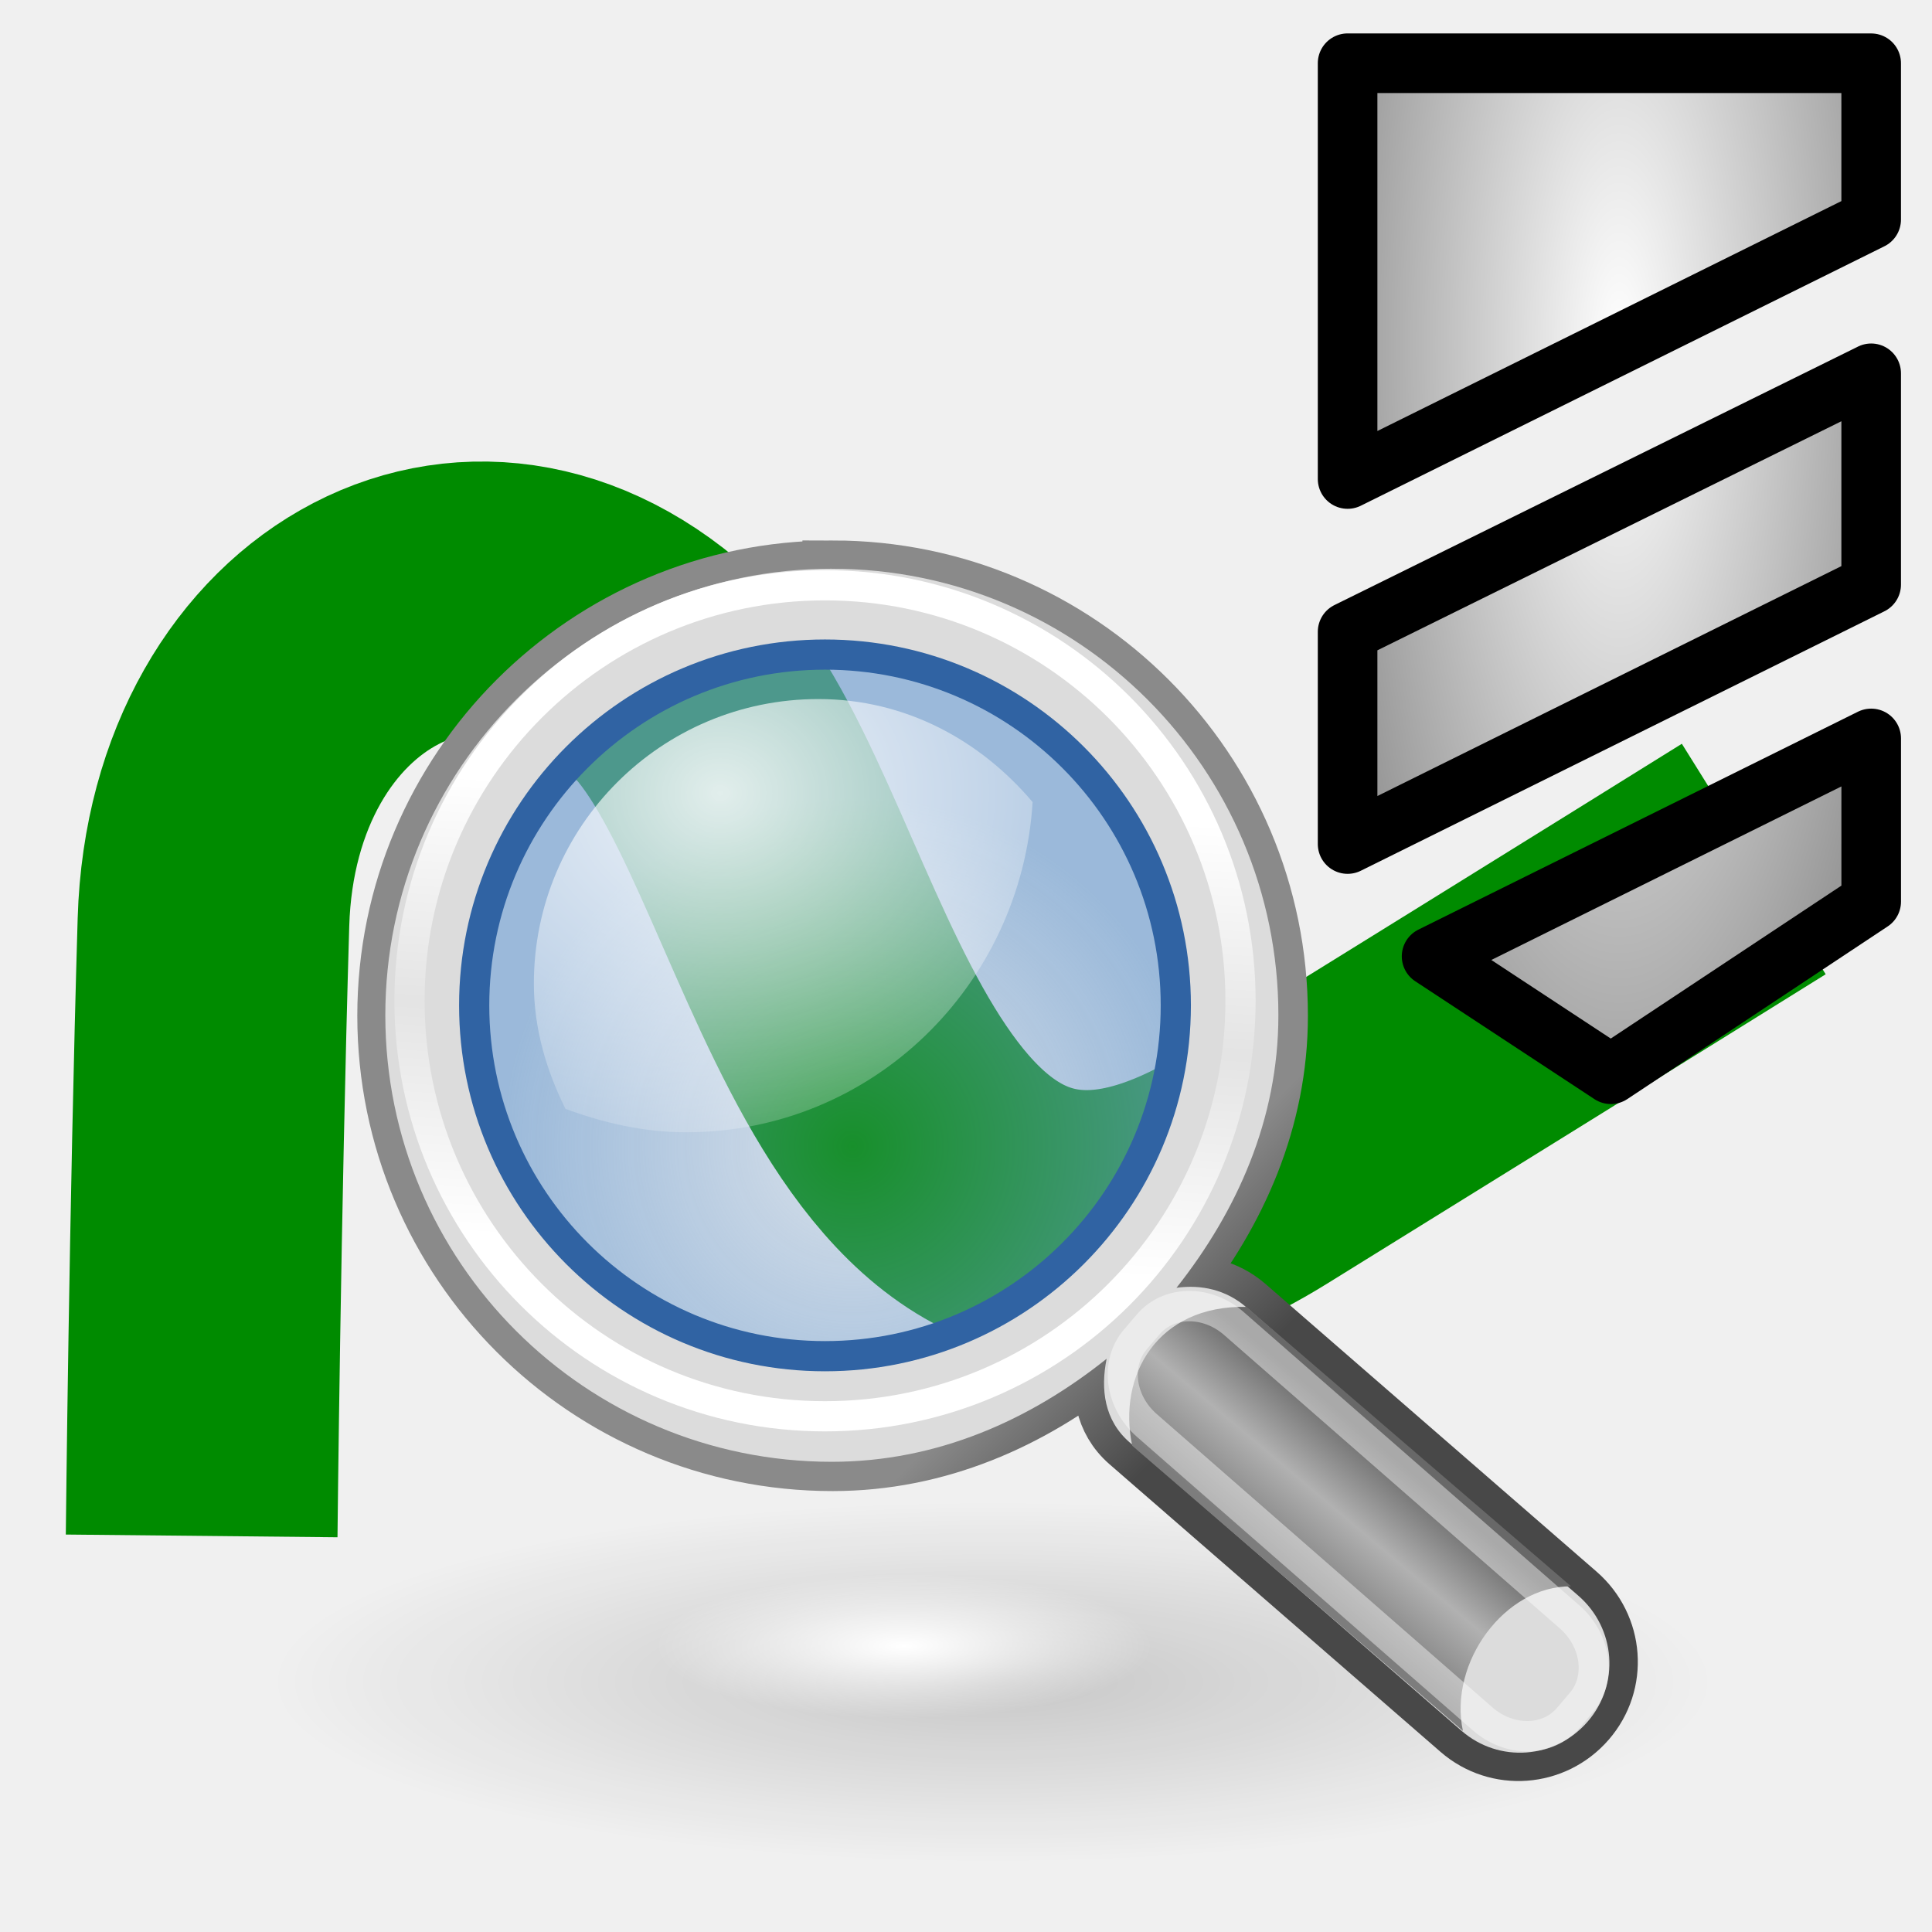
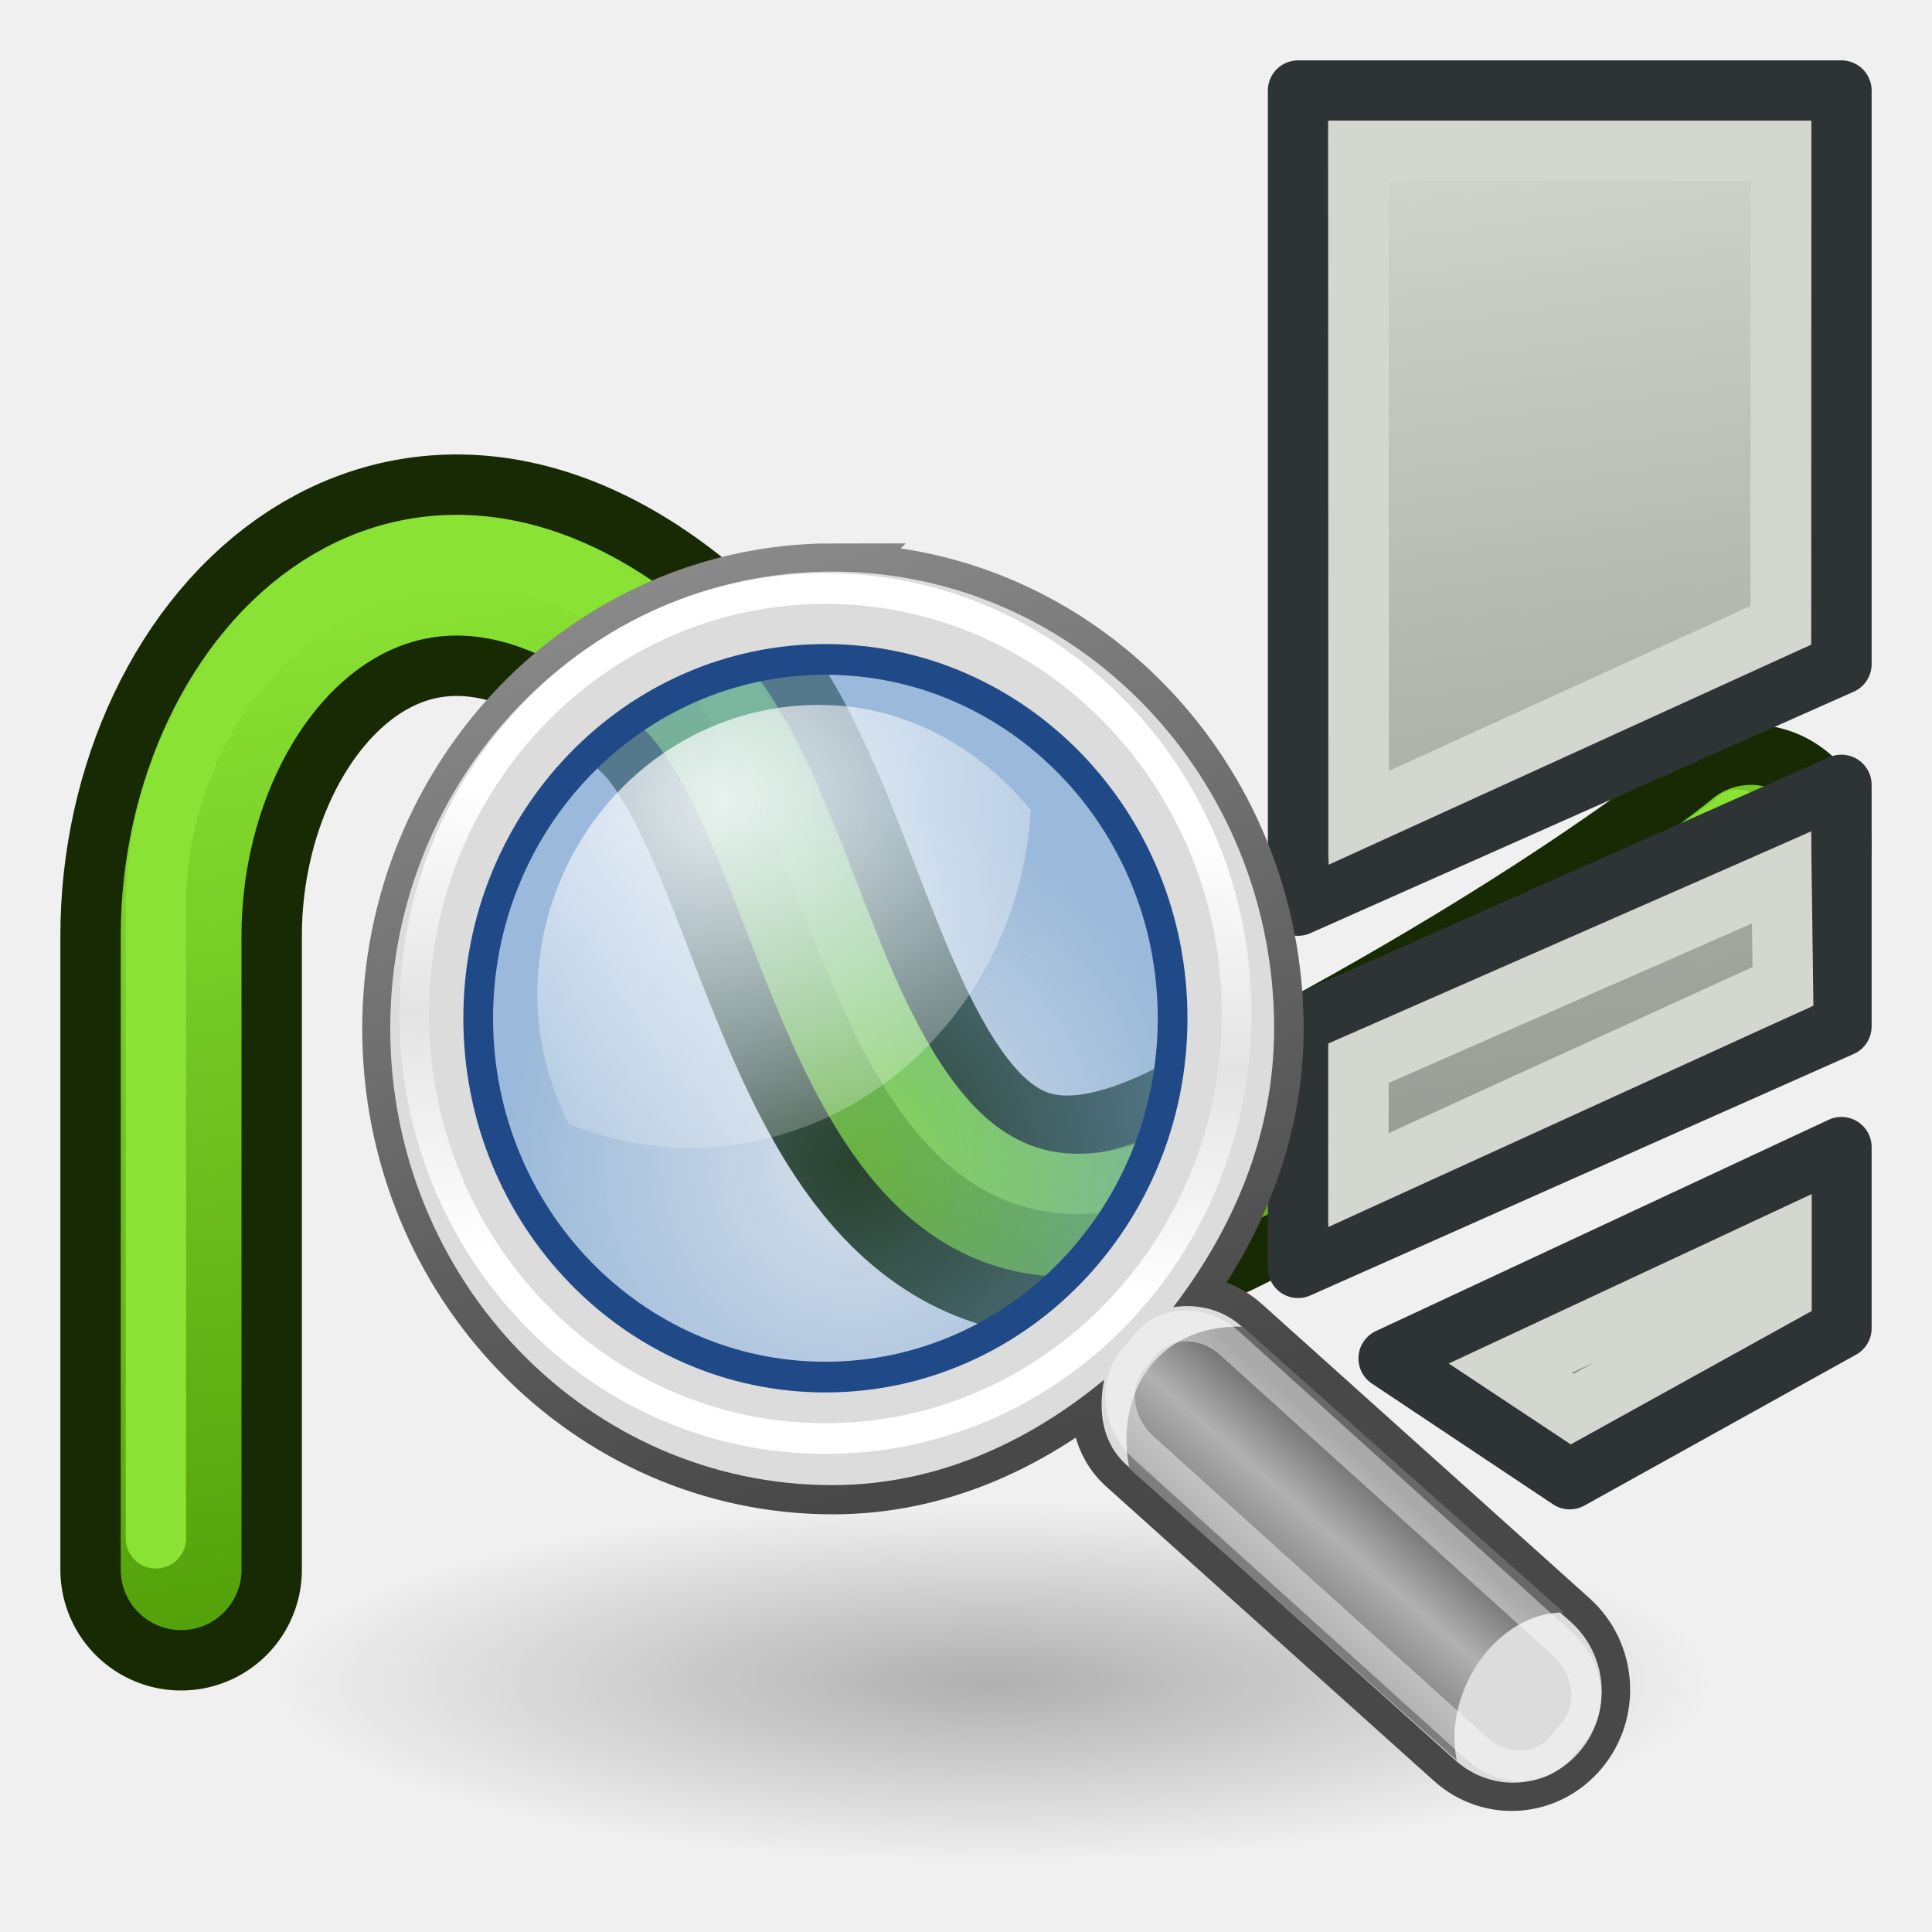
<svg xmlns="http://www.w3.org/2000/svg" xmlns:xlink="http://www.w3.org/1999/xlink" width="64px" height="64px" id="svg2816" version="1.1">
  <defs id="defs2818">
+     <linearGradient id="linearGradient3914">
+       <stop style="stop-color:#8ae234;stop-opacity:1" offset="0" id="stop3916" />
+       <stop style="stop-color:#4e9a06;stop-opacity:1" offset="1" id="stop3918" />
+     </linearGradient>
+     <linearGradient id="linearGradient3890">
+       <stop id="stop3892" offset="0" style="stop-color:#000000;stop-opacity:0.5" />
+       <stop id="stop3894" offset="1" style="stop-color:#ffffff;stop-opacity:0" />
+     </linearGradient>
    <linearGradient id="linearGradient4513">
      <stop style="stop-color:#ffffff;stop-opacity:1;" offset="0" id="stop4515" />
      <stop style="stop-color:#999999;stop-opacity:1;" offset="1" id="stop4517" />
    </linearGradient>
    <linearGradient id="linearGradient3681">
      <stop id="stop3697" offset="0" style="stop-color:#fff110;stop-opacity:1;" />
      <stop style="stop-color:#cf7008;stop-opacity:1;" offset="1" id="stop3685" />
    </linearGradient>
    <pattern patternTransform="matrix(0.6764373,-0.8182915,2.457831,1.884455,-26.45061,18.29495)" id="pattern5231" xlink:href="#Strips1_1-4" />
    <pattern id="Strips1_1-4" patternTransform="matrix(0.6677284,-1.003708,2.426188,2.311455,3.476099,3.534923)" height="1" width="2" patternUnits="userSpaceOnUse">
      <rect id="rect4483-4" height="2" width="1" y="-0.5" x="0" style="fill:black;stroke:none" />
    </pattern>
    <pattern patternTransform="matrix(0.6677284,-1.003708,2.426188,2.311455,39.61838,8.96928)" id="pattern5231-4" xlink:href="#Strips1_1-6" />
    <pattern id="Strips1_1-6" patternTransform="matrix(0.6677284,-1.003708,2.426188,2.311455,3.476099,3.534923)" height="1" width="2" patternUnits="userSpaceOnUse">
      <rect id="rect4483-0" height="2" width="1" y="-0.5" x="0" style="fill:black;stroke:none" />
    </pattern>
    <pattern patternTransform="matrix(0.6651338,-1.06313,2.41676,2.448297,-49.76257,2.954681)" id="pattern5296" xlink:href="#pattern5231-3" />
    <pattern patternTransform="matrix(0.6677284,-1.003708,2.426188,2.311455,-26.33628,10.8872)" id="pattern5231-3" xlink:href="#Strips1_1-4-3" />
    <pattern id="Strips1_1-4-3" patternTransform="matrix(0.6677284,-1.003708,2.426188,2.311455,3.476099,3.534923)" height="1" width="2" patternUnits="userSpaceOnUse">
      <rect id="rect4483-4-6" height="2" width="1" y="-0.5" x="0" style="fill:black;stroke:none" />
    </pattern>
    <pattern patternTransform="matrix(0.4284489,-0.6215585,1.556767,1.431396,27.94841,13.30646)" id="pattern5330" xlink:href="#Strips1_1-9" />
    <pattern id="Strips1_1-9" patternTransform="matrix(0.6677284,-1.003708,2.426188,2.311455,3.476099,3.534923)" height="1" width="2" patternUnits="userSpaceOnUse">
      <rect id="rect4483-3" height="2" width="1" y="-0.5" x="0" style="fill:black;stroke:none" />
    </pattern>
    <linearGradient xlink:href="#linearGradient3681" id="linearGradient3687" x1="37.898" y1="41.088" x2="4.061" y2="40.169" gradientUnits="userSpaceOnUse" gradientTransform="translate(127.2727,-51.27273)" />
    <linearGradient xlink:href="#linearGradient3681" id="linearGradient3695" x1="37.894" y1="40.485" x2="59.811" y2="43.559" gradientUnits="userSpaceOnUse" gradientTransform="translate(127.2727,-51.27273)" />
    <linearGradient id="linearGradient3681-3">
      <stop id="stop3697-3" offset="0" style="stop-color:#fff110;stop-opacity:1;" />
      <stop style="stop-color:#cf7008;stop-opacity:1;" offset="1" id="stop3685-4" />
    </linearGradient>
    <linearGradient y2="43.559" x2="59.811" y1="40.485" x1="37.894" gradientTransform="translate(-37.00068,-20.48737)" gradientUnits="userSpaceOnUse" id="linearGradient3608" xlink:href="#linearGradient3681-3" />
    <linearGradient id="linearGradient4513-2">
      <stop style="stop-color:#ffffff;stop-opacity:1;" offset="0" id="stop4515-2" />
      <stop style="stop-color:#999999;stop-opacity:1;" offset="1" id="stop4517-4" />
    </linearGradient>
    <radialGradient r="23.635" fy="7.932" fx="32.152" cy="7.932" cx="32.152" gradientTransform="matrix(1,0,0,1.184116,-8.517325,-3.409757)" gradientUnits="userSpaceOnUse" id="radialGradient4538" xlink:href="#linearGradient4513-2" />
    <linearGradient id="linearGradient4513-1">
      <stop style="stop-color:#ffffff;stop-opacity:1;" offset="0" id="stop4515-8" />
      <stop style="stop-color:#999999;stop-opacity:1;" offset="1" id="stop4517-6" />
    </linearGradient>
    <radialGradient r="23.635" fy="7.932" fx="32.152" cy="7.932" cx="32.152" gradientTransform="matrix(1,0,0,1.184116,-8.517325,-3.409757)" gradientUnits="userSpaceOnUse" id="radialGradient4538-6" xlink:href="#linearGradient4513-1" />
    <linearGradient id="linearGradient4513-1-3">
      <stop style="stop-color:#ffffff;stop-opacity:1;" offset="0" id="stop4515-8-7" />
      <stop style="stop-color:#999999;stop-opacity:1;" offset="1" id="stop4517-6-5" />
    </linearGradient>
    <radialGradient r="23.635" fy="35.869" fx="32.152" cy="35.869" cx="32.152" gradientTransform="matrix(0.3949791,0,0,1.184116,-2.716491,-26.06701)" gradientUnits="userSpaceOnUse" id="radialGradient3069" xlink:href="#linearGradient4513-1-3" />
    <linearGradient id="linearGradient4513-1-2">
      <stop style="stop-color:#ffffff;stop-opacity:1;" offset="0" id="stop4515-8-6" />
      <stop style="stop-color:#999999;stop-opacity:1;" offset="1" id="stop4517-6-6" />
    </linearGradient>
    <radialGradient r="23.635" fy="35.869" fx="32.152" cy="35.869" cx="32.152" gradientTransform="matrix(0.3949791,0,0,1.184116,-2.716491,-26.06701)" gradientUnits="userSpaceOnUse" id="radialGradient3102" xlink:href="#linearGradient4513-1-2" />
    <linearGradient id="linearGradient2224">
      <stop style="stop-color:#7c7c7c;stop-opacity:1;" offset="0" id="stop2226" />
      <stop style="stop-color:#b8b8b8;stop-opacity:1;" offset="1" id="stop2228" />
    </linearGradient>
    <linearGradient id="linearGradient15218">
      <stop style="stop-color:#f0f0ef;stop-opacity:1;" offset="0" id="stop15220" />
      <stop id="stop2269" offset="0.599" style="stop-color:#e8e8e8;stop-opacity:1;" />
      <stop id="stop2267" offset="0.828" style="stop-color:#ffffff;stop-opacity:1;" />
      <stop style="stop-color:#d8d8d3;stop-opacity:1;" offset="1" id="stop15222" />
    </linearGradient>
    <linearGradient id="linearGradient5048">
      <stop style="stop-color:black;stop-opacity:0;" offset="0" id="stop5050" />
      <stop id="stop5056" offset="0.5" style="stop-color:black;stop-opacity:1;" />
      <stop style="stop-color:black;stop-opacity:0;" offset="1" id="stop5052" />
    </linearGradient>
    <radialGradient r="16.529" fy="37.968" fx="24.13" cy="37.968" cx="24.13" gradientTransform="matrix(1,0,0,0.237968,0,28.9328)" gradientUnits="userSpaceOnUse" id="radialGradient2842" xlink:href="#linearGradient4477" />
    <linearGradient id="linearGradient4477">
      <stop style="stop-color: rgb(0, 0, 0); stop-opacity: 1;" offset="0" id="stop4479" />
      <stop style="stop-color: rgb(0, 0, 0); stop-opacity: 0;" offset="1" id="stop4481" />
    </linearGradient>
-     <linearGradient gradientUnits="userSpaceOnUse" y2="30.558" x2="31.336" y1="26.58" x1="27.366" id="linearGradient2852" xlink:href="#linearGradient2846" />
+     <linearGradient gradientUnits="userSpaceOnUse" y2="31.494" x2="24.092" y1="2.166" x1="14.999" id="linearGradient2852" xlink:href="#linearGradient2846" gradientTransform="matrix(0.9897204,0,0,1.022895,0.2024282,0.02455684)" />
    <linearGradient id="linearGradient2846">
      <stop id="stop2848" offset="0" style="stop-color: rgb(138, 138, 138); stop-opacity: 1;" />
      <stop id="stop2850" offset="1" style="stop-color: rgb(72, 72, 72); stop-opacity: 1;" />
    </linearGradient>
-     <linearGradient xlink:href="#linearGradient4440" id="linearGradient4446" x1="30.656" y1="34" x2="33.219" y2="31.062" gradientUnits="userSpaceOnUse" gradientTransform="matrix(1.33459,0,0,1.29129,-6.97384,-7.46066)" />
+     <linearGradient xlink:href="#linearGradient4440" id="linearGradient4446" x1="30.656" y1="34" x2="33.219" y2="31.062" gradientUnits="userSpaceOnUse" gradientTransform="matrix(1.320871,0,0,1.320855,-6.699724,-7.606917)" />
    <linearGradient id="linearGradient4440">
      <stop style="stop-color: rgb(125, 125, 125); stop-opacity: 1;" offset="0" id="stop4442" />
      <stop id="stop4448" offset="0.5" style="stop-color: rgb(177, 177, 177); stop-opacity: 1;" />
      <stop style="stop-color: rgb(104, 104, 104); stop-opacity: 1;" offset="1" id="stop4444" />
    </linearGradient>
    <linearGradient gradientUnits="userSpaceOnUse" y2="25.743" x2="17.501" y1="13.602" x1="18.293" id="linearGradient2372" xlink:href="#linearGradient2366" />
    <linearGradient id="linearGradient2366">
      <stop id="stop2368" offset="0" style="stop-color: rgb(255, 255, 255); stop-opacity: 1;" />
      <stop style="stop-color: rgb(255, 255, 255); stop-opacity: 0.219;" offset="0.5" id="stop2374" />
      <stop id="stop2370" offset="1" style="stop-color: rgb(255, 255, 255); stop-opacity: 1;" />
    </linearGradient>
-     <radialGradient xlink:href="#linearGradient4487" id="radialGradient4493" cx="24.13" cy="37.968" fx="24.13" fy="37.968" r="16.529" gradientTransform="matrix(1,0,0,0.237968,0,28.9328)" gradientUnits="userSpaceOnUse" />
+     <radialGradient xlink:href="#linearGradient3890" id="radialGradient4493" cx="24.196" cy="39.434" fx="24.196" fy="39.434" r="16.529" gradientTransform="matrix(0.7142857,0,0,0.1081673,6.847408,33.70243)" gradientUnits="userSpaceOnUse" />
    <linearGradient id="linearGradient4487">
      <stop style="stop-color: rgb(255, 255, 255); stop-opacity: 1;" offset="0" id="stop4489" />
      <stop style="stop-color: rgb(255, 255, 255); stop-opacity: 0;" offset="1" id="stop4491" />
    </linearGradient>
    <radialGradient xlink:href="#linearGradient4454" id="radialGradient4460" cx="18.241" cy="21.818" fx="18.241" fy="21.818" r="8.309" gradientUnits="userSpaceOnUse" />
    <linearGradient id="linearGradient4454">
      <stop style="stop-color: rgb(114, 159, 207); stop-opacity: 0.208;" offset="0" id="stop4456" />
      <stop style="stop-color: rgb(114, 159, 207); stop-opacity: 0.676;" offset="1" id="stop4458" />
    </linearGradient>
-     <radialGradient xlink:href="#linearGradient4487" id="radialGradient4473" cx="15.414" cy="13.078" fx="15.414" fy="13.078" r="6.656" gradientTransform="matrix(2.59296,0,0,2.2521,-25.0597,-18.941)" gradientUnits="userSpaceOnUse" />
+     <radialGradient xlink:href="#linearGradient4487" id="radialGradient4473" cx="15.414" cy="13.078" fx="15.414" fy="13.078" r="6.656" gradientTransform="matrix(2.566305,0,0,2.303663,-24.59967,-19.3501)" gradientUnits="userSpaceOnUse" />
    <linearGradient id="linearGradient259">
      <stop id="stop260" offset="0" style="stop-color: rgb(250, 250, 250); stop-opacity: 1;" />
      <stop id="stop261" offset="1" style="stop-color: rgb(187, 187, 187); stop-opacity: 1;" />
    </linearGradient>
    <linearGradient id="linearGradient269">
      <stop id="stop270" offset="0" style="stop-color: rgb(163, 163, 163); stop-opacity: 1;" />
      <stop id="stop271" offset="1" style="stop-color: rgb(76, 76, 76); stop-opacity: 1;" />
    </linearGradient>
    <linearGradient id="linearGradient15662">
      <stop id="stop15664" offset="0" style="stop-color: rgb(255, 255, 255); stop-opacity: 1;" />
      <stop id="stop15666" offset="1" style="stop-color: rgb(248, 248, 248); stop-opacity: 1;" />
    </linearGradient>
    <radialGradient id="aigrd2" cx="20.892" cy="114.568" r="5.256" fx="20.892" fy="114.568" gradientUnits="userSpaceOnUse">
      <stop offset="0" style="stop-color: rgb(240, 240, 240);" id="stop15566" />
      <stop offset="1" style="stop-color: rgb(154, 154, 154); stop-opacity: 1;" id="stop15568" />
    </radialGradient>
    <radialGradient id="aigrd3" cx="20.892" cy="64.568" r="5.257" fx="20.892" fy="64.568" gradientUnits="userSpaceOnUse">
      <stop offset="0" style="stop-color: rgb(240, 240, 240);" id="stop15573" />
      <stop offset="1" style="stop-color: rgb(154, 154, 154); stop-opacity: 1;" id="stop15575" />
    </radialGradient>
    <radialGradient xlink:href="#linearGradient4513" id="radialGradient3132-2-7" gradientUnits="userSpaceOnUse" gradientTransform="matrix(0.3949791,0,0,1.184116,40.93742,-21.68695)" cx="32.152" cy="27.951" fx="32.152" fy="27.951" r="23.635" />
+     <linearGradient xlink:href="#linearGradient3914" id="linearGradient3920" x1="28" y1="17" x2="34" y2="53" gradientUnits="userSpaceOnUse" />
+     <linearGradient xlink:href="#linearGradient3914-4" id="linearGradient3920-7" x1="28" y1="17" x2="34" y2="53" gradientUnits="userSpaceOnUse" />
+     <linearGradient id="linearGradient3914-4">
+       <stop style="stop-color:#8ae234;stop-opacity:1" offset="0" id="stop3916-0" />
+       <stop style="stop-color:#4e9a06;stop-opacity:1" offset="1" id="stop3918-9" />
+     </linearGradient>
+     <linearGradient y2="54.227" x2="36" y1="10" x1="30" gradientTransform="translate(19.99993,-7)" gradientUnits="userSpaceOnUse" id="linearGradient3158" xlink:href="#linearGradient4031" />
+     <linearGradient id="linearGradient4031">
+       <stop id="stop4033" offset="0" style="stop-color:#d3d7cf;stop-opacity:1" />
+       <stop id="stop4035" offset="1" style="stop-color:#888a85;stop-opacity:1" />
+     </linearGradient>
+     <linearGradient y2="54.227" x2="36" y1="10" x1="30" gradientTransform="translate(20,-7)" gradientUnits="userSpaceOnUse" id="linearGradient3097" xlink:href="#linearGradient4031" />
  </defs>
  <g id="layer1">
-     <path style="fill:none;stroke:#008b00;stroke-width:9;stroke-linecap:butt;stroke-linejoin:miter;stroke-miterlimit:4;stroke-dasharray:none;stroke-opacity:1" d="m 6.68,50.879 c 0,0 0.108,-10.784 0.391,-20.327 0.283,-9.543 8.97,-14.269 15.356,-7.747 4.844,5.448 6.577,23.689 19.152,15.9 12.575,-7.789 16.517,-10.249 16.517,-10.249" id="path3923-0-4-0" />
+     <path style="fill:none;stroke:#172a04;stroke-width:8;stroke-linecap:round;stroke-linejoin:round;stroke-miterlimit:4;stroke-opacity:1;stroke-dasharray:none" d="M 6,52 C 6,52 6,40.547 6,31 6,22 14,14 23,23 27.844,28.448 28,45 40,39 52,33 58,28 58,28" id="path3923-0-4-0" />
+     <path style="fill:none;stroke:url(#linearGradient3920);stroke-width:4;stroke-linecap:round;stroke-linejoin:round;stroke-miterlimit:4;stroke-opacity:1;stroke-dasharray:none" d="M 6,52 C 6,52 6,40.547 6,31 6,22 14,14 23,23 27.844,28.448 28,45 40,39 52,33 58,28 58,28" id="path3923-0-4-0-1" />
+     <path style="fill:none;stroke:#8ae234;stroke-width:2;stroke-linecap:round;stroke-linejoin:round;stroke-miterlimit:4;stroke-opacity:1;stroke-dasharray:none" d="m 5.164,50.959 c 0,0 0,-11.389 0,-20.936 0,-9 9.607,-16.486 18.607,-7.486 C 28.615,27.985 28.9,43.637 40,38.023 51.1,32.408 57.55,27.151 57.55,27.151" id="path3923-0-4-0-1-4" />
+     <path style="color:#000000;fill:url(#linearGradient3097);fill-opacity:1;fill-rule:nonzero;stroke:#2e3436;stroke-width:2;stroke-linecap:butt;stroke-linejoin:round;stroke-miterlimit:4;stroke-opacity:1;stroke-dasharray:none;stroke-dashoffset:0;marker:none;visibility:visible;display:inline;overflow:visible;enable-background:accumulate" d="m 43,3 0,27 18,-8 L 61,3 z m 18,23 -18,8 0,8 18,-8 z m 0,12 -15,7 6,4 9,-5 z" id="rect4417-3" />
    <g transform="translate(8.953192,15.75999)" id="g1772">
-       <ellipse ry="3.933" rx="16.529" cy="37.968" cx="24.13" style="color:#000000;display:inline;overflow:visible;visibility:visible;opacity:0.171;fill:url(#radialGradient2842);fill-opacity:1;fill-rule:evenodd;stroke:none;stroke-width:1;stroke-linecap:round;stroke-linejoin:miter;stroke-miterlimit:10;stroke-dasharray:none;stroke-dashoffset:0pt;stroke-opacity:1;marker:none" id="path4475" transform="matrix(1.44643,0,0,1.51999,-10.9745,-17.7517)" />
-       <path id="path2844" d="m 18.628,3.144 c -8.139,0 -14.745,6.606 -14.745,14.745 0,8.139 6.606,14.745 14.745,14.745 3.48,0 6.551,-1.384 9.074,-3.403 -0.205,1.007 -0.078,2.035 0.756,2.76 l 10.964,9.527 c 1.233,1.071 3.087,0.931 4.159,-0.302 1.071,-1.233 0.931,-3.087 -0.302,-4.159 L 32.314,27.529 c -0.672,-0.583 -1.493,-0.756 -2.306,-0.643 1.987,-2.512 3.365,-5.549 3.365,-8.998 0,-8.139 -6.606,-14.745 -14.745,-14.745 z m -0.076,1.226 c 7.639,0 13.292,4.789 13.292,13.292 0,8.675 -5.817,13.292 -13.292,13.292 -7.303,0 -13.292,-5.478 -13.292,-13.292 0,-7.984 5.825,-13.292 13.292,-13.292 z" style="color:#000000;display:inline;overflow:visible;visibility:visible;opacity:1;fill:#dcdcdc;fill-opacity:1;fill-rule:evenodd;stroke:url(#linearGradient2852);stroke-width:2;stroke-linecap:round;stroke-linejoin:miter;stroke-miterlimit:10;stroke-dasharray:none;stroke-dashoffset:0pt;stroke-opacity:1;marker:none" />
-       <path style="color:#000000;display:inline;overflow:visible;visibility:visible;opacity:1;fill:#dcdcdc;fill-opacity:1;fill-rule:evenodd;stroke:none;stroke-width:1;stroke-linecap:round;stroke-linejoin:miter;stroke-miterlimit:10;stroke-dasharray:none;stroke-dashoffset:0pt;stroke-opacity:1;marker:none" d="m 18.603,3.08 c -8.165,0 -14.792,6.627 -14.792,14.792 0,8.165 6.627,14.792 14.792,14.792 3.491,0 6.572,-1.389 9.103,-3.414 -0.206,1.01 -0.078,2.042 0.759,2.769 l 11,9.558 c 1.237,1.075 3.097,0.934 4.172,-0.303 1.075,-1.237 0.934,-3.097 -0.303,-4.172 L 32.333,27.545 c -0.674,-0.585 -1.498,-0.758 -2.314,-0.645 1.993,-2.521 3.376,-5.567 3.376,-9.027 0,-8.165 -6.627,-14.792 -14.792,-14.792 z m -0.076,3.186 c 6.281,2e-7 11.379,5.098 11.379,11.379 0,6.281 -5.098,11.379 -11.379,11.379 -6.281,0 -11.379,-5.098 -11.379,-11.379 2e-7,-6.281 5.098,-11.379 11.379,-11.379 z" id="path4430" />
-       <path style="color:#000000;display:inline;overflow:visible;visibility:visible;opacity:1;fill:url(#linearGradient4446);fill-opacity:1;fill-rule:evenodd;stroke:none;stroke-width:1;stroke-linecap:round;stroke-linejoin:miter;stroke-miterlimit:10;stroke-dasharray:none;stroke-dashoffset:0pt;stroke-opacity:1;marker:none" d="m 39.507,41.578 c -0.479,-2.273 1.397,-4.811 3.584,-4.788 0,0 -10.76,-9.258 -10.76,-9.258 -2.945,-0.057 -4.27,2.273 -3.777,4.6 l 10.953,9.447 z" id="path4438" />
-       <circle r="11.049" cy="18.92" cx="17.501" style="color:#000000;display:inline;overflow:visible;visibility:visible;opacity:1;fill:none;fill-opacity:1;fill-rule:evenodd;stroke:url(#linearGradient2372);stroke-width:0.803;stroke-linecap:round;stroke-linejoin:miter;stroke-miterlimit:10;stroke-dasharray:none;stroke-dashoffset:0pt;stroke-opacity:1;marker:none" id="path4450" transform="matrix(1.24574,0,0,1.24574,-3.42535,-6.17703)" />
-       <ellipse ry="3.933" rx="16.529" cy="37.968" cx="24.13" transform="matrix(0.497764,0,0,0.609621,8.97353,15.6193)" id="path4485" style="color:#000000;display:inline;overflow:visible;visibility:visible;opacity:1;fill:url(#radialGradient4493);fill-opacity:1;fill-rule:evenodd;stroke:none;stroke-width:1;stroke-linecap:round;stroke-linejoin:miter;stroke-miterlimit:10;stroke-dasharray:none;stroke-dashoffset:0pt;stroke-opacity:1;marker:none" />
-       <rect style="color:#000000;display:inline;overflow:visible;visibility:visible;opacity:0.433;fill:none;fill-opacity:1;fill-rule:evenodd;stroke:#ffffff;stroke-width:1;stroke-linecap:round;stroke-linejoin:miter;stroke-miterlimit:10;stroke-dasharray:none;stroke-dashoffset:0pt;stroke-opacity:1;marker:none" id="rect4495" width="19.048" height="4.44" x="40.373" y="0.141" rx="2.137" ry="1.888" transform="matrix(0.752986,0.658037,-0.648902,0.760872,0,0)" />
-       <circle r="8.309" cy="18.478" cx="17.589" style="color:#000000;visibility:visible;fill:url(#radialGradient4460);fill-opacity:1;fill-rule:evenodd;stroke:#3063a3;stroke-width:0.715;stroke-linecap:round;stroke-linejoin:miter;stroke-miterlimit:10;stroke-dashoffset:0pt;stroke-opacity:1;marker:none" id="path4452" transform="matrix(1.39861,0,0,1.39861,-6.22434,-8.29896)" />
-       <path style="color:#000000;display:inline;overflow:visible;visibility:visible;opacity:0.834;fill:url(#radialGradient4473);fill-opacity:1;fill-rule:evenodd;stroke:none;stroke-width:1;stroke-linecap:round;stroke-linejoin:miter;stroke-miterlimit:10;stroke-dasharray:none;stroke-dashoffset:0pt;stroke-opacity:1;marker:none" d="m 18.157,7.397 c -5.208,0 -9.425,4.217 -9.425,9.425 0,1.504 0.42,2.888 1.047,4.15 1.252,0.462 2.583,0.776 3.995,0.776 6.171,0 11.099,-4.862 11.48,-10.937 C 23.523,8.764 21.044,7.397 18.157,7.397 Z" id="path4462" />
+       <ellipse ry="3.933" rx="16.529" cy="37.968" cx="24.13" style="color:#000000;display:inline;overflow:visible;visibility:visible;opacity:0.27;fill:url(#radialGradient2842);fill-opacity:1;fill-rule:evenodd;stroke:none;stroke-width:1;stroke-linecap:round;stroke-linejoin:miter;stroke-miterlimit:10;stroke-dasharray:none;stroke-dashoffset:0pt;stroke-opacity:1;marker:none" id="path4475" transform="matrix(1.44643,0,0,1.51999,-10.9745,-17.7517)" d="m 40.659,37.968 c 0,2.172 -7.4,3.933 -16.529,3.933 -9.129,0 -16.529,-1.761 -16.529,-3.933 0,-2.172 7.4,-3.933 16.529,-3.933 9.129,0 16.529,1.761 16.529,3.933 z" />
+       <path id="path2844" d="m 18.639,3.24 c -8.055,0 -14.593,6.757 -14.593,15.082 0,8.325 6.538,15.082 14.593,15.082 3.444,0 6.484,-1.416 8.98,-3.481 -0.203,1.03 -0.077,2.082 0.748,2.823 l 10.851,9.746 c 1.221,1.096 3.056,0.952 4.116,-0.309 1.06,-1.262 0.921,-3.158 -0.299,-4.254 L 32.184,28.184 c -0.665,-0.597 -1.478,-0.773 -2.283,-0.657 1.966,-2.57 3.33,-5.676 3.33,-9.204 0,-8.325 -6.538,-15.082 -14.593,-15.082 z m -0.075,1.254 c 7.561,0 13.155,4.899 13.155,13.596 0,8.874 -5.757,13.596 -13.155,13.596 -7.228,0 -13.155,-5.604 -13.155,-13.596 0,-8.167 5.765,-13.596 13.155,-13.596 z" style="color:#000000;fill:#dcdcdc;fill-opacity:1;fill-rule:evenodd;stroke:url(#linearGradient2852);stroke-width:2;stroke-linecap:round;stroke-linejoin:miter;stroke-miterlimit:10;stroke-opacity:1;stroke-dasharray:none;stroke-dashoffset:0;marker:none;visibility:visible;display:inline;overflow:visible" />
+       <path style="color:#000000;fill:#dcdcdc;fill-opacity:1;fill-rule:evenodd;stroke:none;stroke-width:1;marker:none;visibility:visible;display:inline;overflow:visible" d="m 18.614,3.175 c -8.082,0 -14.64,6.779 -14.64,15.131 0,8.352 6.559,15.131 14.64,15.131 3.455,0 6.505,-1.421 9.009,-3.492 -0.204,1.033 -0.077,2.089 0.751,2.832 l 10.886,9.777 c 1.225,1.099 3.066,0.955 4.129,-0.31 1.064,-1.266 0.924,-3.168 -0.3,-4.268 L 32.203,28.2 c -0.667,-0.599 -1.482,-0.776 -2.29,-0.66 1.973,-2.578 3.341,-5.694 3.341,-9.234 0,-8.352 -6.559,-15.131 -14.64,-15.131 z m -0.075,3.259 c 6.217,2e-7 11.262,5.214 11.262,11.639 0,6.425 -5.045,11.639 -11.262,11.639 -6.217,0 -11.262,-5.214 -11.262,-11.639 2e-7,-6.425 5.045,-11.639 11.262,-11.639 z" id="path4430" />
+       <path style="color:#000000;fill:url(#linearGradient4446);fill-opacity:1;fill-rule:evenodd;stroke:none;stroke-width:1;marker:none;visibility:visible;display:inline;overflow:visible" d="m 39.303,42.554 c -0.474,-2.325 1.383,-4.922 3.547,-4.898 0,0 -10.65,-9.47 -10.65,-9.47 -2.915,-0.058 -4.226,2.325 -3.738,4.705 l 10.841,9.663 z" id="path4438" />
+       <circle r="11.049" cy="18.92" cx="17.501" style="color:#000000;fill:none;stroke:url(#linearGradient2372);stroke-width:0.798;stroke-linecap:round;stroke-linejoin:miter;stroke-miterlimit:10;stroke-opacity:1;stroke-dasharray:none;stroke-dashoffset:0;marker:none;visibility:visible;display:inline;overflow:visible" id="path4450" transform="matrix(1.232934,0,0,1.274262,-3.187711,-6.293899)" d="m 28.549,18.92 c 0,6.102 -4.947,11.049 -11.049,11.049 -6.102,0 -11.049,-4.947 -11.049,-11.049 0,-6.102 4.947,-11.049 11.049,-11.049 6.102,0 11.049,4.947 11.049,11.049 z" />
+       <rect style="opacity:0.433;color:#000000;fill:none;stroke:#ffffff;stroke-width:1;stroke-linecap:round;stroke-linejoin:miter;stroke-miterlimit:10;stroke-opacity:1;stroke-dasharray:none;stroke-dashoffset:0;marker:none;visibility:visible;display:inline;overflow:visible" id="rect4495" width="19.129" height="4.481" x="40.716" y="0.025" rx="2.146" ry="1.905" transform="matrix(0.7421136,0.6702741,-0.6364657,0.771305,0,0)" />
+       <circle r="8.309" cy="18.478" cx="17.589" style="color:#000000;fill:url(#radialGradient4460);fill-opacity:1;fill-rule:evenodd;stroke:#204a87;stroke-width:0.711;stroke-linecap:round;stroke-linejoin:miter;stroke-miterlimit:10;stroke-opacity:1;stroke-dashoffset:0;marker:none;visibility:visible" id="path4452" transform="matrix(1.384233,0,0,1.430632,-5.957928,-8.464411)" d="m 25.898,18.478 c 0,4.589 -3.72,8.309 -8.309,8.309 -4.589,0 -8.309,-3.72 -8.309,-8.309 0,-4.589 3.72,-8.309 8.309,-8.309 4.589,0 8.309,3.72 8.309,8.309 z" />
+       <path style="opacity:0.834;color:#000000;fill:url(#radialGradient4473);fill-opacity:1;fill-rule:evenodd;stroke:none;stroke-width:1;marker:none;visibility:visible;display:inline;overflow:visible" d="m 18.173,7.591 c -5.154,0 -9.328,4.314 -9.328,9.64 0,1.538 0.416,2.954 1.036,4.245 1.24,0.472 2.556,0.793 3.954,0.793 6.108,0 10.985,-4.973 11.362,-11.188 C 23.484,8.989 21.03,7.591 18.173,7.591 z" id="path4462" />
    </g>
-     <path style="color:#000000;display:inline;overflow:visible;visibility:visible;fill:url(#radialGradient3132-2-7);fill-opacity:1;fill-rule:nonzero;stroke:#000000;stroke-width:1.974;stroke-linecap:butt;stroke-linejoin:round;stroke-miterlimit:4;stroke-dasharray:none;stroke-dashoffset:0;stroke-opacity:1;marker:none;enable-background:accumulate" d="m 44.641,2.094 0,5.18 0,8.594 17.344,-8.594 0,-1.906 0,-3.273 -17.344,0 z m 17.344,10.273 -17.344,8.562 0,7.031 17.344,-8.594 0,-7 z m 0,12.094 -14.562,7.219 5.938,3.906 8.625,-5.719 0,-5.406 z" id="rect4417-9-7" />
+     <path style="color:#000000;fill:none;stroke:#d3d7cf;stroke-width:2;stroke-linecap:butt;stroke-linejoin:miter;stroke-miterlimit:4;stroke-opacity:1;stroke-dasharray:none;stroke-dashoffset:0;marker:none;visibility:visible;display:inline;overflow:visible;enable-background:accumulate" d="m 45,5 0.011,22.091 13.977,-6.375 0.011,-15.716 z M 59.015,29.069 45.001,35.221 45,39.092 59.063,32.674 z m 7.9e-4,12.059 -8.984,4.193 2.048,1.357 6.936,-3.839 z" id="rect4417-1" />
  </g>
</svg>
